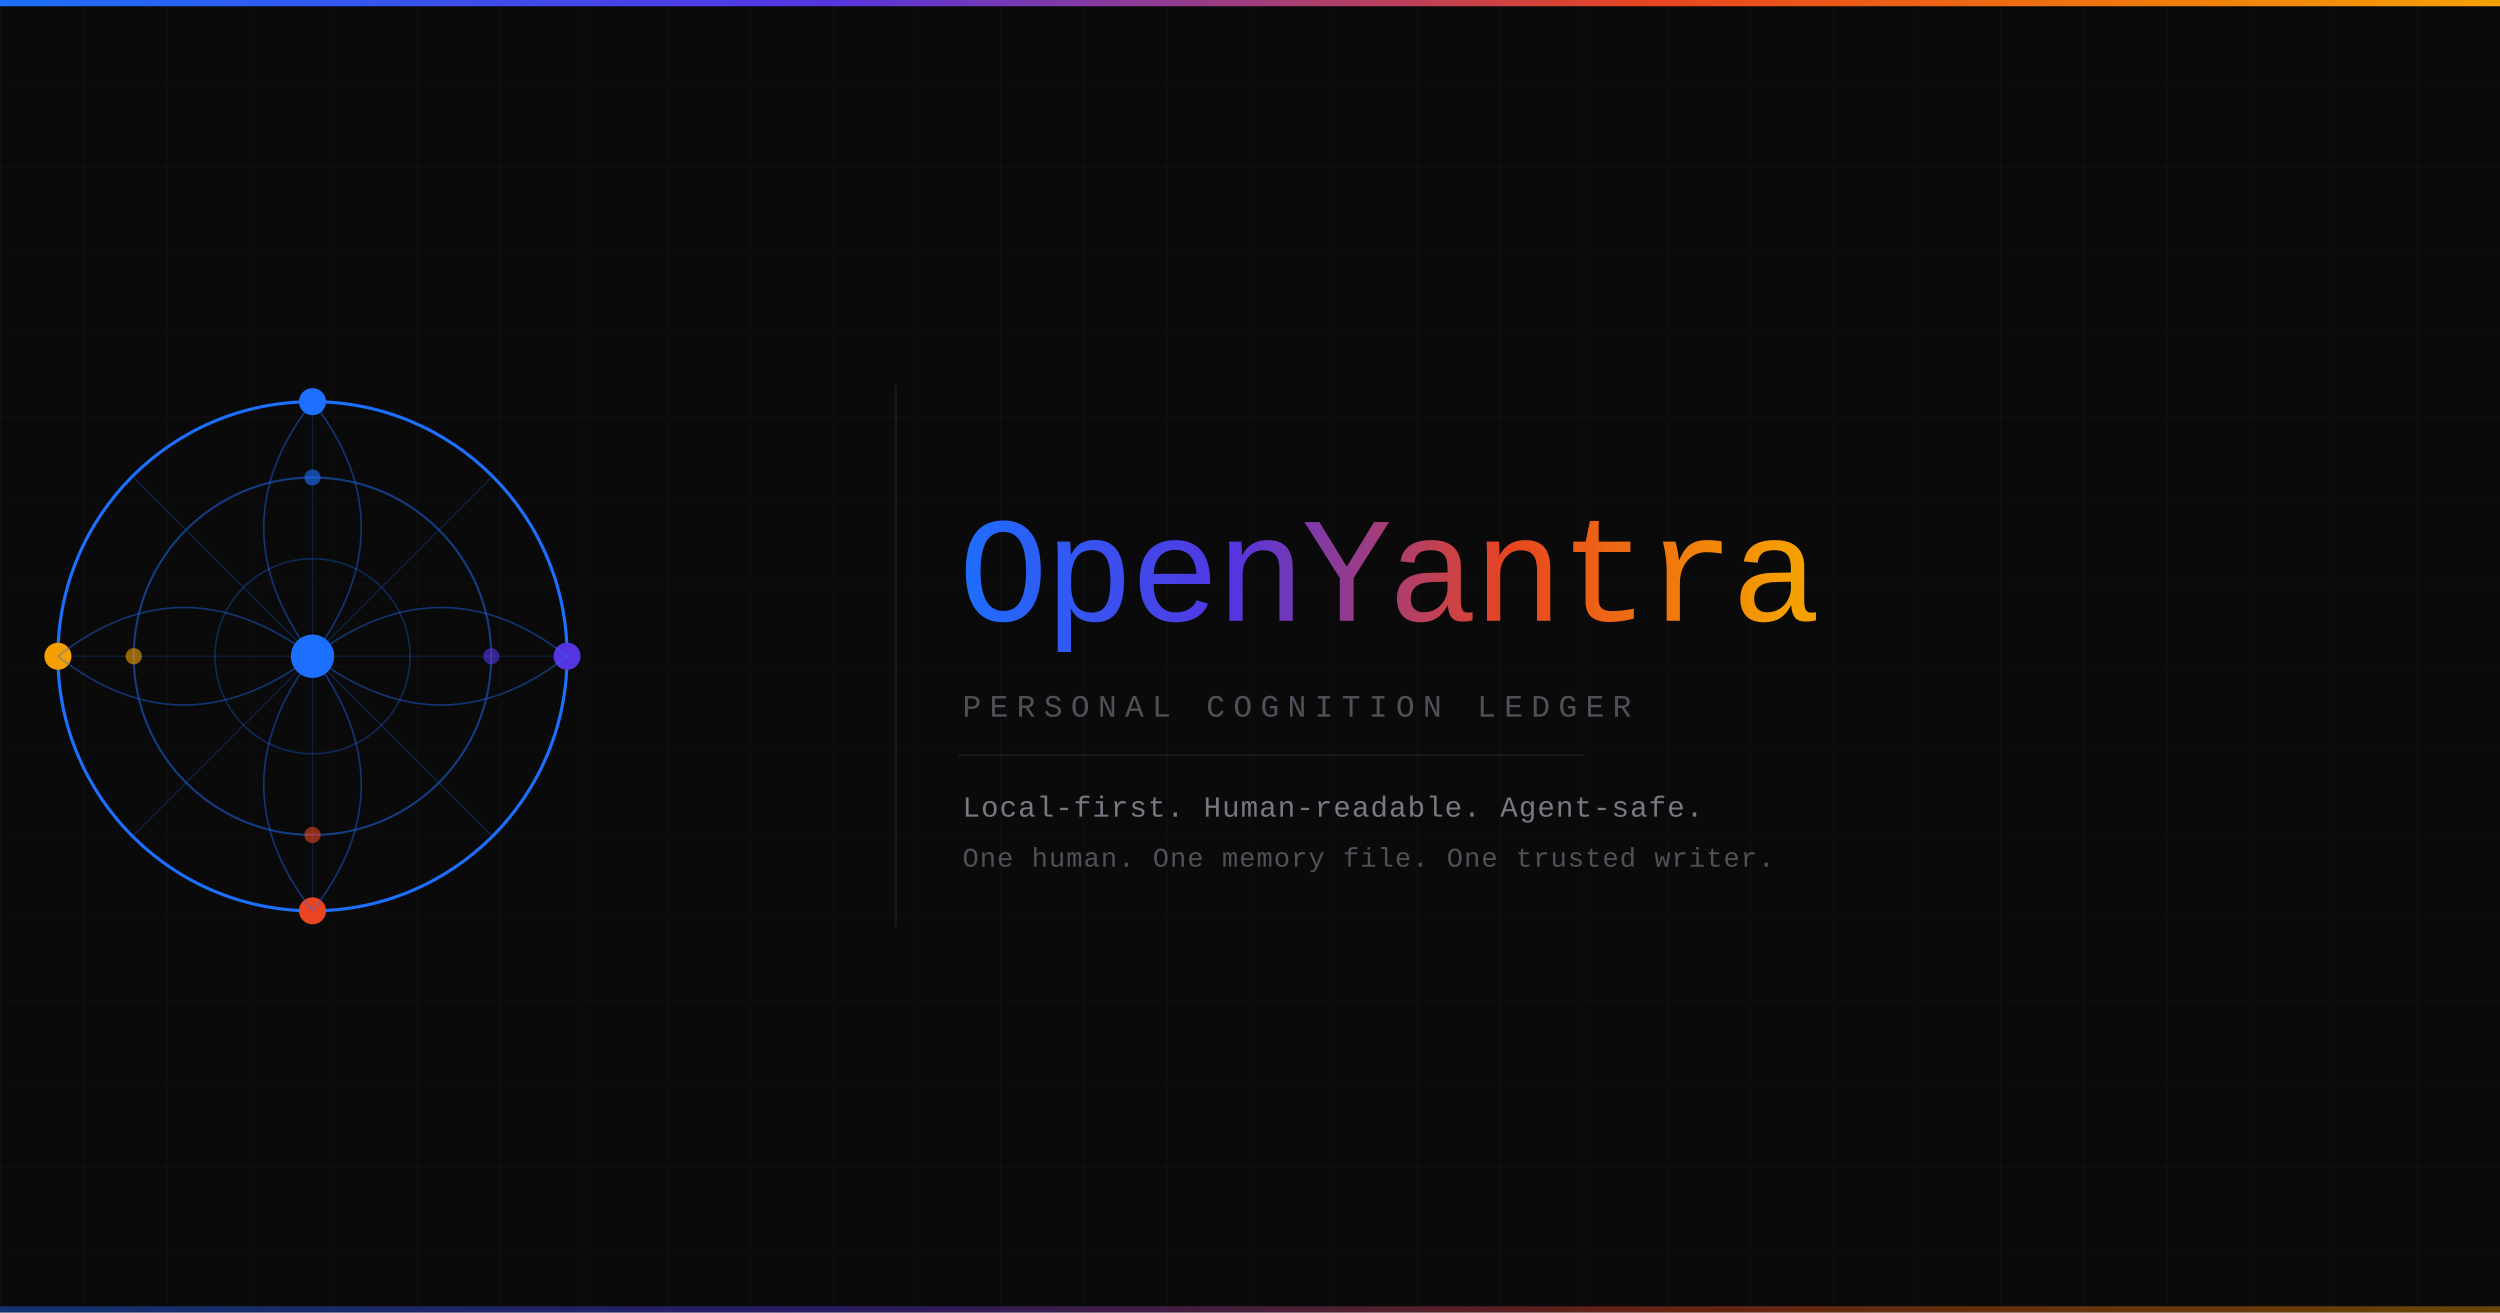
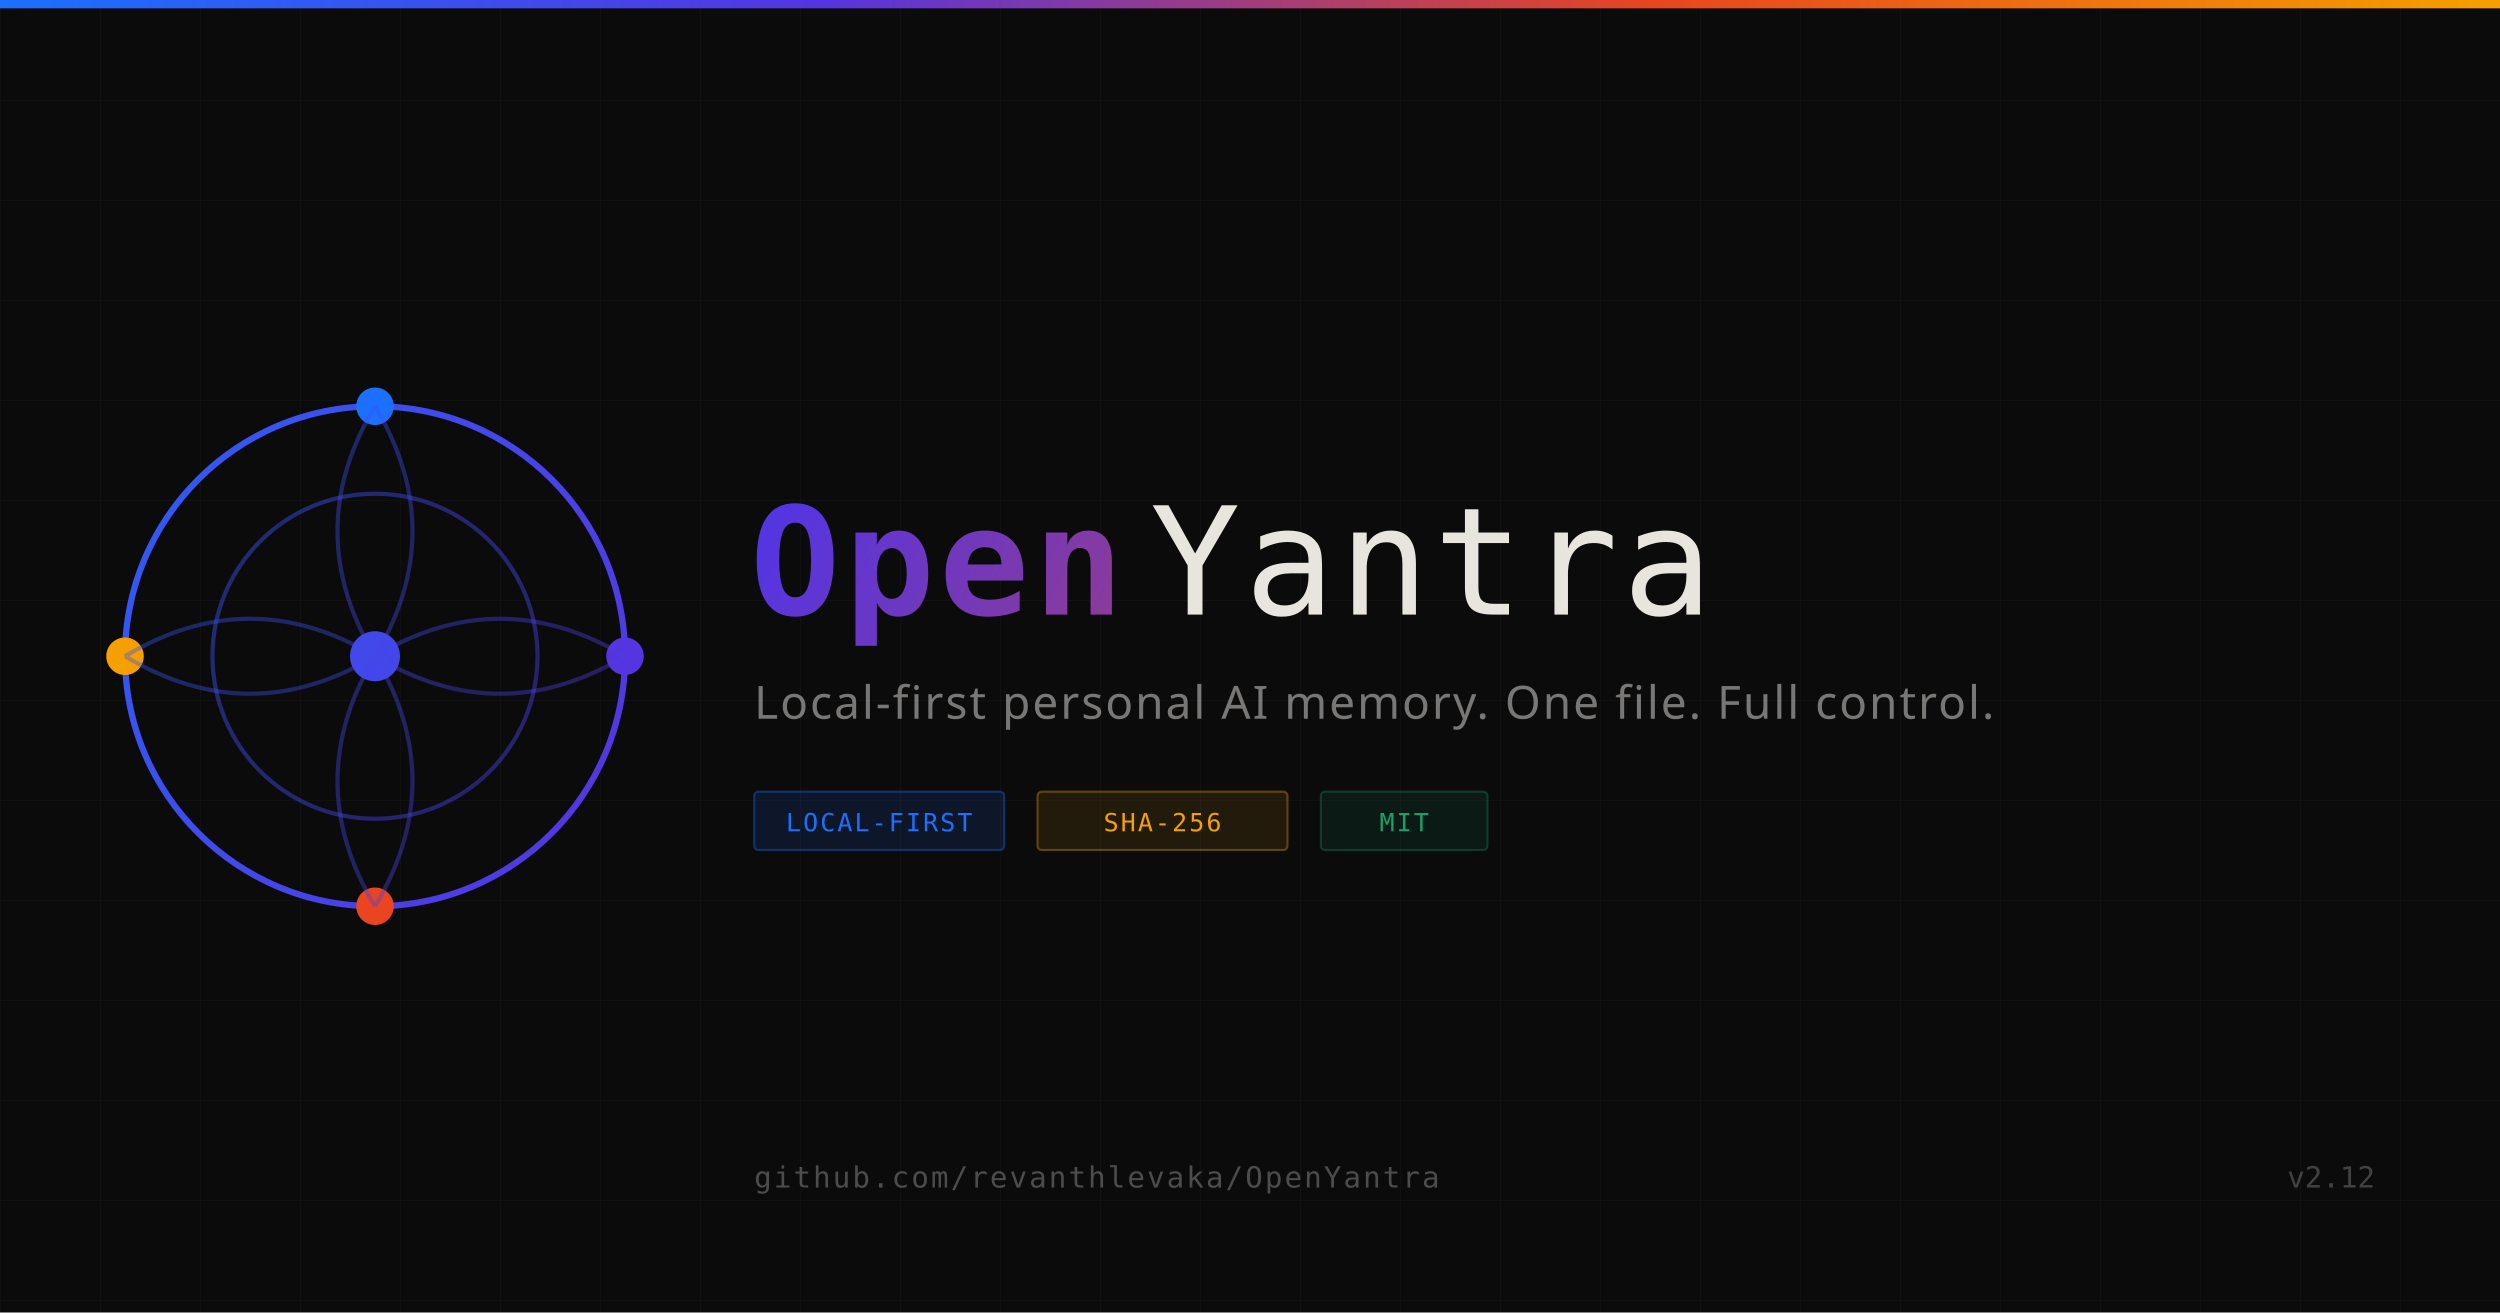
- <svg xmlns="http://www.w3.org/2000/svg" width="1200" height="630" viewBox="0 0 1200 630" fill="none" role="img" aria-label="OpenYantra OG card">
+ <svg xmlns="http://www.w3.org/2000/svg" viewBox="0 0 1200 630" width="1200" height="630">
  <defs>
-     <linearGradient id="og-mark" x1="150" y1="185" x2="410" y2="445" gradientUnits="userSpaceOnUse">
+     <linearGradient id="g" x1="0" y1="0" x2="1200" y2="630" gradientUnits="userSpaceOnUse">
      <stop offset="0%" stop-color="#1c6fff" />
      <stop offset="33%" stop-color="#5535e0" />
      <stop offset="66%" stop-color="#e84520" />
      <stop offset="100%" stop-color="#f5a000" />
    </linearGradient>
-     <linearGradient id="og-bar" x1="0" y1="0" x2="1200" y2="0" gradientUnits="userSpaceOnUse">
+     <linearGradient id="gh" x1="0" y1="0" x2="1200" y2="0" gradientUnits="userSpaceOnUse">
      <stop offset="0%" stop-color="#1c6fff" />
      <stop offset="33%" stop-color="#5535e0" />
      <stop offset="66%" stop-color="#e84520" />
      <stop offset="100%" stop-color="#f5a000" />
    </linearGradient>
-     <linearGradient id="og-text" x1="460" y1="0" x2="860" y2="0" gradientUnits="userSpaceOnUse">
-       <stop offset="0%" stop-color="#1c6fff" />
-       <stop offset="33%" stop-color="#5535e0" />
-       <stop offset="66%" stop-color="#e84520" />
-       <stop offset="100%" stop-color="#f5a000" />
-     </linearGradient>
-     <pattern id="og-grid" width="40" height="40" patternUnits="userSpaceOnUse">
-       <path d="M40 0L0 0 0 40" fill="none" stroke="rgba(255,255,255,0.022)" stroke-width="1" />
-     </pattern>
  </defs>
-   <rect width="1200" height="630" fill="#0a0a0b" />
-   <rect width="1200" height="630" fill="url(#og-grid)" />
-   <rect width="1200" height="3" fill="url(#og-bar)" />
-   <rect y="627" width="1200" height="3" fill="url(#og-bar)" opacity="0.4" />
-   <g transform="translate(20,185) scale(2.6)">
-     <circle cx="50" cy="50" r="47" stroke="url(#og-mark)" stroke-width="0.58" fill="none" />
-     <circle cx="50" cy="50" r="33" stroke="url(#og-mark)" stroke-width="0.38" fill="none" opacity="0.5" />
-     <circle cx="50" cy="50" r="18" stroke="url(#og-mark)" stroke-width="0.31" fill="none" opacity="0.3" />
-     <line x1="50" y1="3" x2="50" y2="97" stroke="url(#og-mark)" stroke-width="0.23" opacity="0.2" />
-     <line x1="3" y1="50" x2="97" y2="50" stroke="url(#og-mark)" stroke-width="0.23" opacity="0.2" />
-     <line x1="17" y1="17" x2="83" y2="83" stroke="url(#og-mark)" stroke-width="0.19" opacity="0.12" />
-     <line x1="83" y1="17" x2="17" y2="83" stroke="url(#og-mark)" stroke-width="0.19" opacity="0.12" />
-     <circle cx="50" cy="3" r="2.5" fill="#1c6fff" />
-     <circle cx="97" cy="50" r="2.5" fill="#5535e0" />
-     <circle cx="50" cy="97" r="2.5" fill="#e84520" />
-     <circle cx="3" cy="50" r="2.5" fill="#f5a000" />
-     <circle cx="50" cy="17" r="1.5" fill="#1c6fff" opacity="0.6" />
-     <circle cx="83" cy="50" r="1.5" fill="#5535e0" opacity="0.6" />
-     <circle cx="50" cy="83" r="1.5" fill="#e84520" opacity="0.6" />
-     <circle cx="17" cy="50" r="1.5" fill="#f5a000" opacity="0.6" />
-     <path d="M50 3 Q68 26 50 50 Q32 26 50 3" stroke="url(#og-mark)" stroke-width="0.31" fill="none" opacity="0.42" />
-     <path d="M97 50 Q74 68 50 50 Q74 32 97 50" stroke="url(#og-mark)" stroke-width="0.31" fill="none" opacity="0.42" />
-     <path d="M50 97 Q32 74 50 50 Q68 74 50 97" stroke="url(#og-mark)" stroke-width="0.31" fill="none" opacity="0.42" />
-     <path d="M3 50 Q26 32 50 50 Q26 68 3 50" stroke="url(#og-mark)" stroke-width="0.31" fill="none" opacity="0.42" />
-     <path d="M17 17 Q38 38 50 50 Q29 29 17 17" stroke="url(#og-mark)" stroke-width="0.19" fill="none" opacity="0.2" />
-     <path d="M83 17 Q62 38 50 50 Q71 29 83 17" stroke="url(#og-mark)" stroke-width="0.19" fill="none" opacity="0.2" />
-     <path d="M83 83 Q62 62 50 50 Q71 71 83 83" stroke="url(#og-mark)" stroke-width="0.19" fill="none" opacity="0.2" />
-     <path d="M17 83 Q38 62 50 50 Q29 71 17 83" stroke="url(#og-mark)" stroke-width="0.19" fill="none" opacity="0.2" />
-     <circle cx="50" cy="50" r="4" fill="url(#og-mark)" />
-   </g>
-   <line x1="430" y1="185" x2="430" y2="445" stroke="rgba(255,255,255,0.07)" stroke-width="1" />
-   <text x="460" y="298" font-family="'IBM Plex Mono','Courier New',monospace" font-size="72" font-weight="500" letter-spacing="-2" fill="url(#og-text)">OpenYantra</text>
-   <text x="462" y="344" font-family="'IBM Plex Mono','Courier New',monospace" font-size="15" font-weight="400" letter-spacing="4" fill="#524f58">PERSONAL COGNITION LEDGER</text>
-   <rect x="460" y="362" width="300" height="1" fill="rgba(255,255,255,0.07)" />
-   <text x="462" y="392" font-family="'IBM Plex Mono','Courier New',monospace" font-size="14" font-weight="300" letter-spacing="0.5" fill="#7a7682">Local-first. Human-readable. Agent-safe.</text>
-   <text x="462" y="416" font-family="'IBM Plex Mono','Courier New',monospace" font-size="13" font-weight="300" letter-spacing="0.5" fill="#524f58">One human. One memory file. One trusted writer.</text>
+   <rect width="1200" height="630" fill="#0b0b0c" />
+   <pattern id="grid" width="48" height="48" patternUnits="userSpaceOnUse">
+     <path d="M 48 0 L 0 0 0 48" fill="none" stroke="rgba(255,255,255,0.025)" stroke-width="1" />
+   </pattern>
+   <rect width="1200" height="630" fill="url(#grid)" />
+   <rect width="1200" height="4" fill="url(#gh)" />
+   <circle cx="180" cy="315" r="120" stroke="url(#g)" stroke-width="3" fill="none" />
+   <circle cx="180" cy="315" r="78" stroke="url(#g)" stroke-width="2" fill="none" opacity="0.45" />
+   <circle cx="180" cy="315" r="12" fill="url(#g)" />
+   <circle cx="180" cy="195" r="9" fill="#1c6fff" />
+   <circle cx="300" cy="315" r="9" fill="#5535e0" />
+   <circle cx="180" cy="435" r="9" fill="#e84520" />
+   <circle cx="60" cy="315" r="9" fill="#f5a000" />
+   <path d="M180 195 Q216 255 180 315 Q144 255 180 195" stroke="url(#g)" stroke-width="2" fill="none" opacity="0.4" />
+   <path d="M300 315 Q240 351 180 315 Q240 279 300 315" stroke="url(#g)" stroke-width="2" fill="none" opacity="0.4" />
+   <path d="M180 435 Q144 375 180 315 Q216 375 180 435" stroke="url(#g)" stroke-width="2" fill="none" opacity="0.4" />
+   <path d="M60 315 Q120 279 180 315 Q120 351 60 315" stroke="url(#g)" stroke-width="2" fill="none" opacity="0.4" />
+   <text x="360" y="295" font-family="'IBM Plex Mono',monospace" font-size="72" font-weight="600" fill="url(#g)" letter-spacing="2">Open</text>
+   <text x="552" y="295" font-family="'IBM Plex Mono',monospace" font-size="72" font-weight="300" fill="#e8e5de" letter-spacing="2">Yantra</text>
+   <text x="362" y="345" font-family="'IBM Plex Sans',sans-serif" font-size="22" font-weight="300" fill="rgba(232,229,222,0.5)" letter-spacing="1">Local-first personal AI memory. One file. Full control.</text>
+   <rect x="362" y="380" width="120" height="28" rx="2" fill="rgba(28,111,255,0.12)" stroke="rgba(28,111,255,0.35)" stroke-width="1" />
+   <text x="422" y="399" font-family="'IBM Plex Mono',monospace" font-size="12" text-anchor="middle" fill="#1c6fff" letter-spacing="1">LOCAL-FIRST</text>
+   <rect x="498" y="380" width="120" height="28" rx="2" fill="rgba(245,160,0,0.1)" stroke="rgba(245,160,0,0.35)" stroke-width="1" />
+   <text x="558" y="399" font-family="'IBM Plex Mono',monospace" font-size="12" text-anchor="middle" fill="#f5a000" letter-spacing="1">SHA-256</text>
+   <rect x="634" y="380" width="80" height="28" rx="2" fill="rgba(26,161,103,0.1)" stroke="rgba(26,161,103,0.3)" stroke-width="1" />
+   <text x="674" y="399" font-family="'IBM Plex Mono',monospace" font-size="12" text-anchor="middle" fill="#1aa167" letter-spacing="1">MIT</text>
+   <text x="362" y="570" font-family="'IBM Plex Mono',monospace" font-size="14" fill="rgba(232,229,222,0.3)" letter-spacing="1">github.com/revanthlevaka/OpenYantra</text>
+   <text x="1140" y="570" font-family="'IBM Plex Mono',monospace" font-size="14" fill="rgba(232,229,222,0.25)" text-anchor="end">v2.12</text>
</svg>
